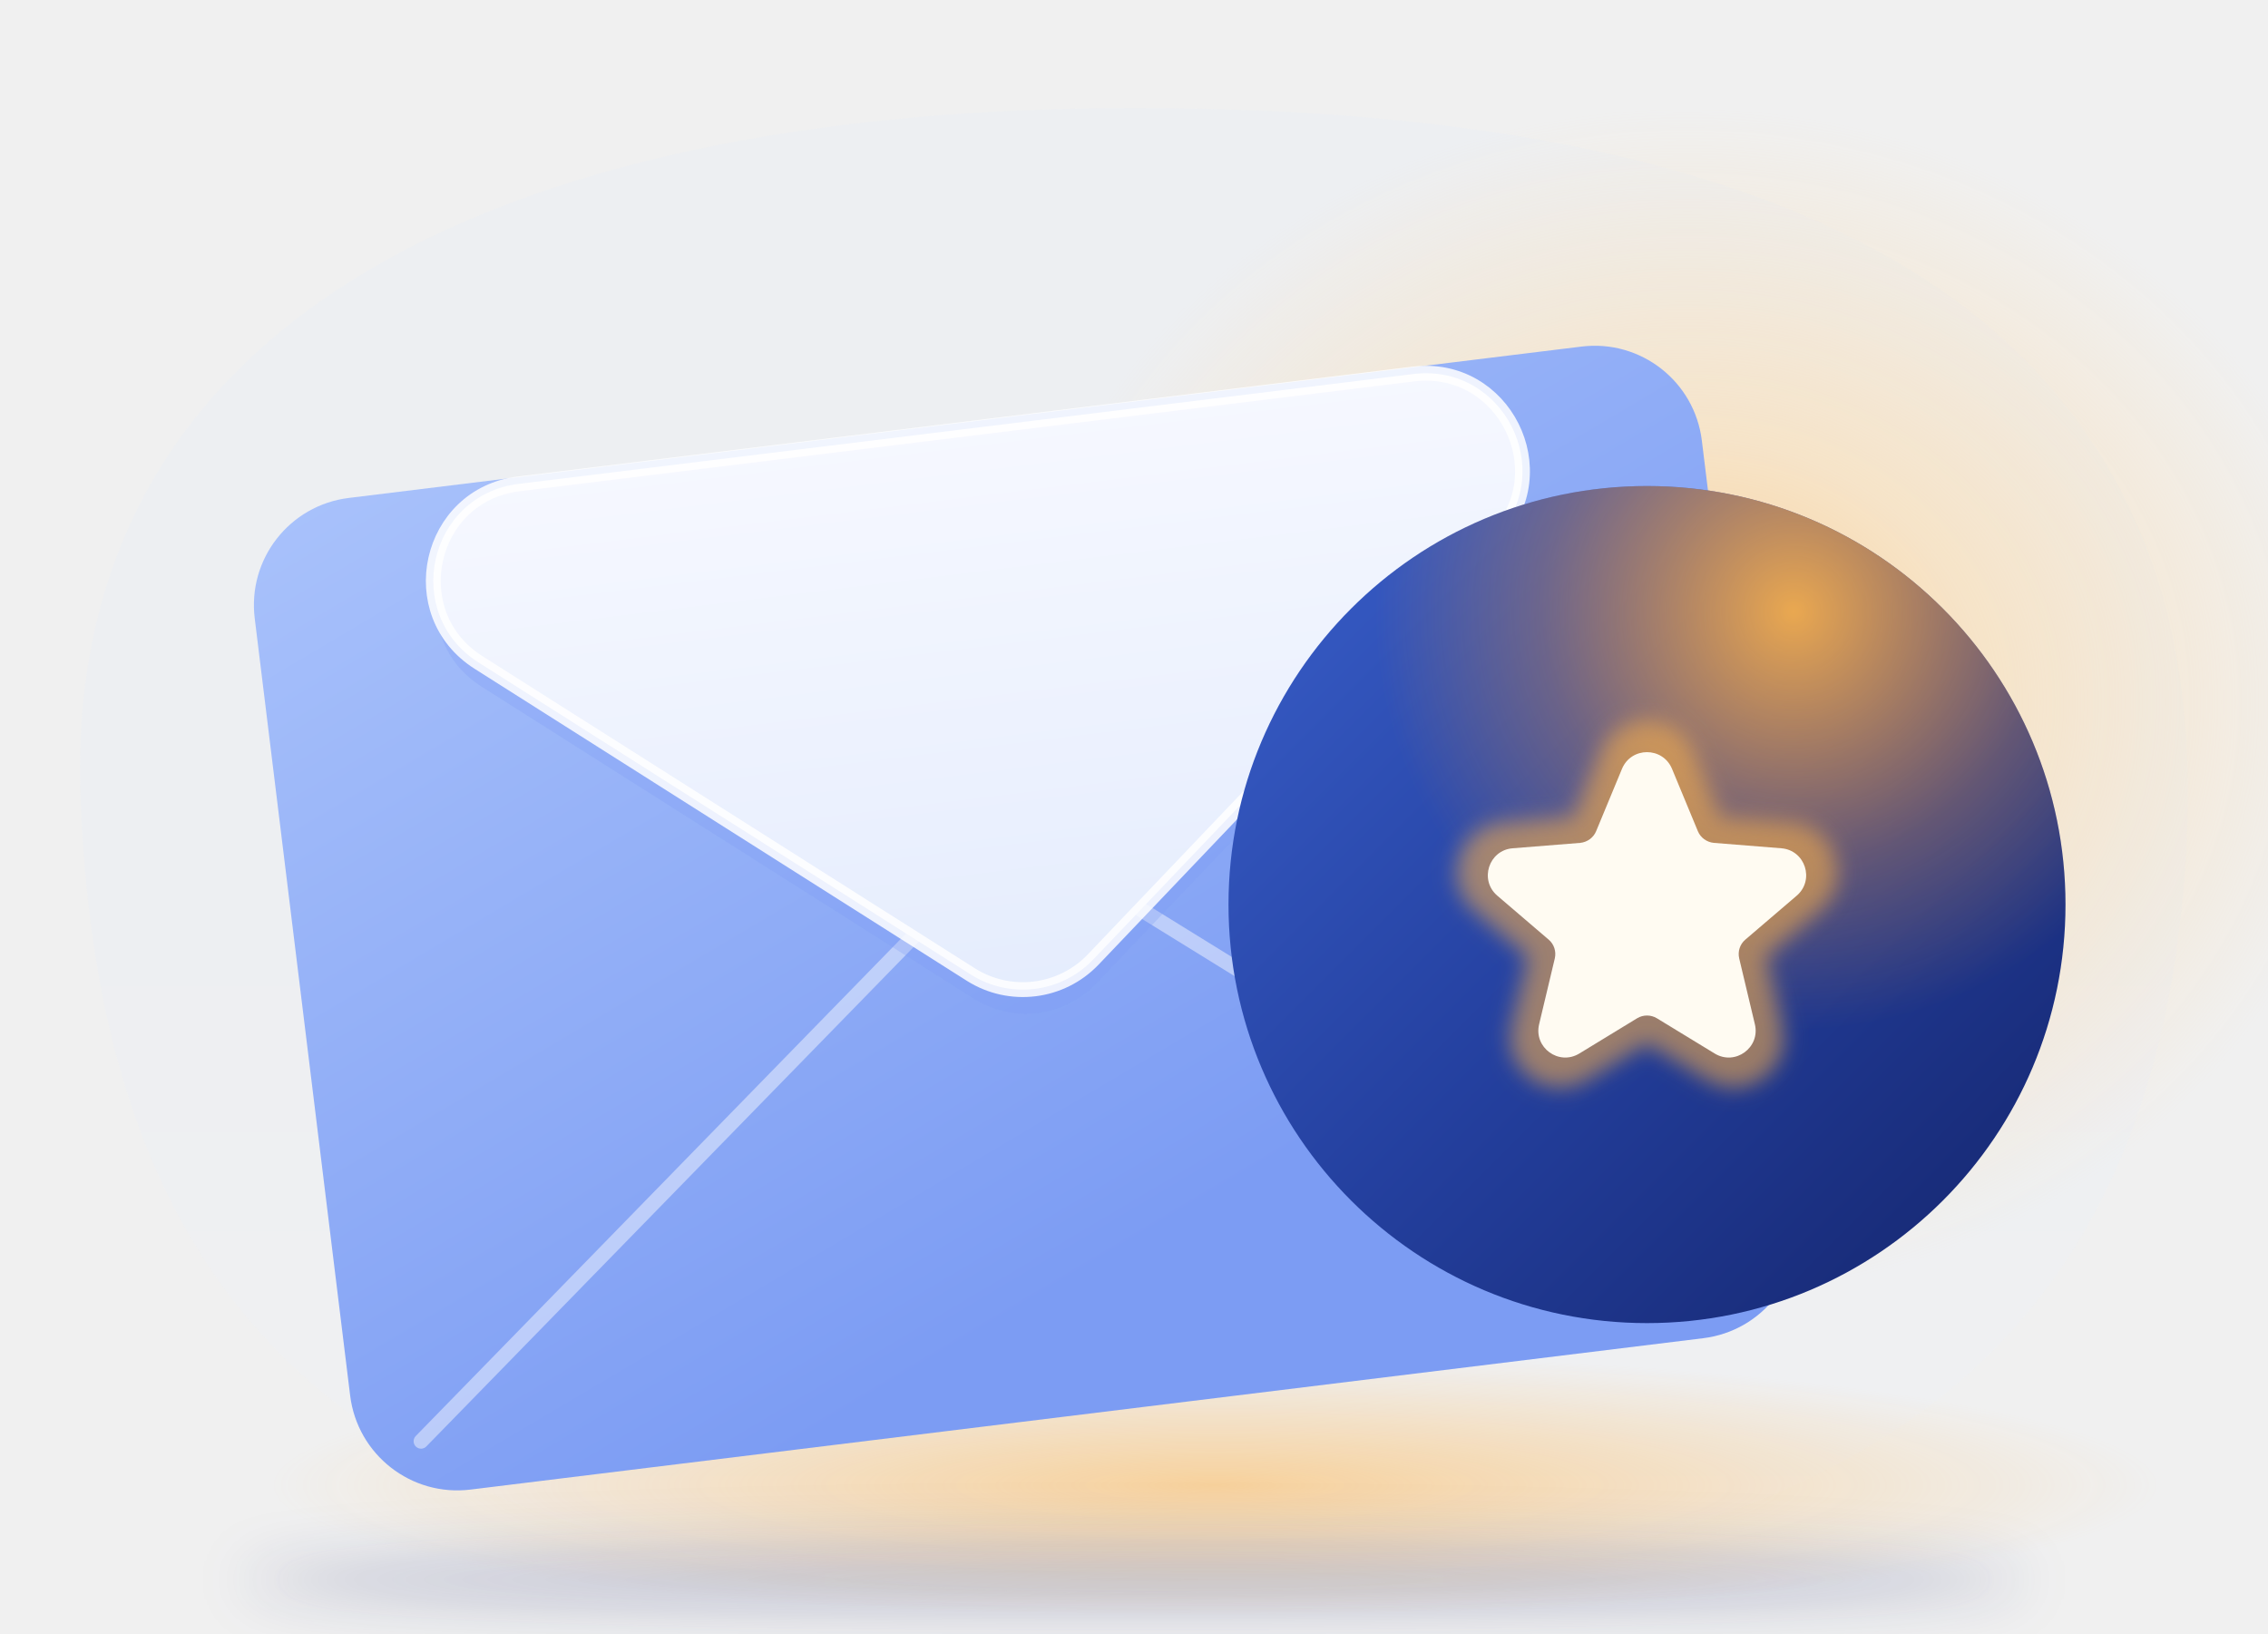
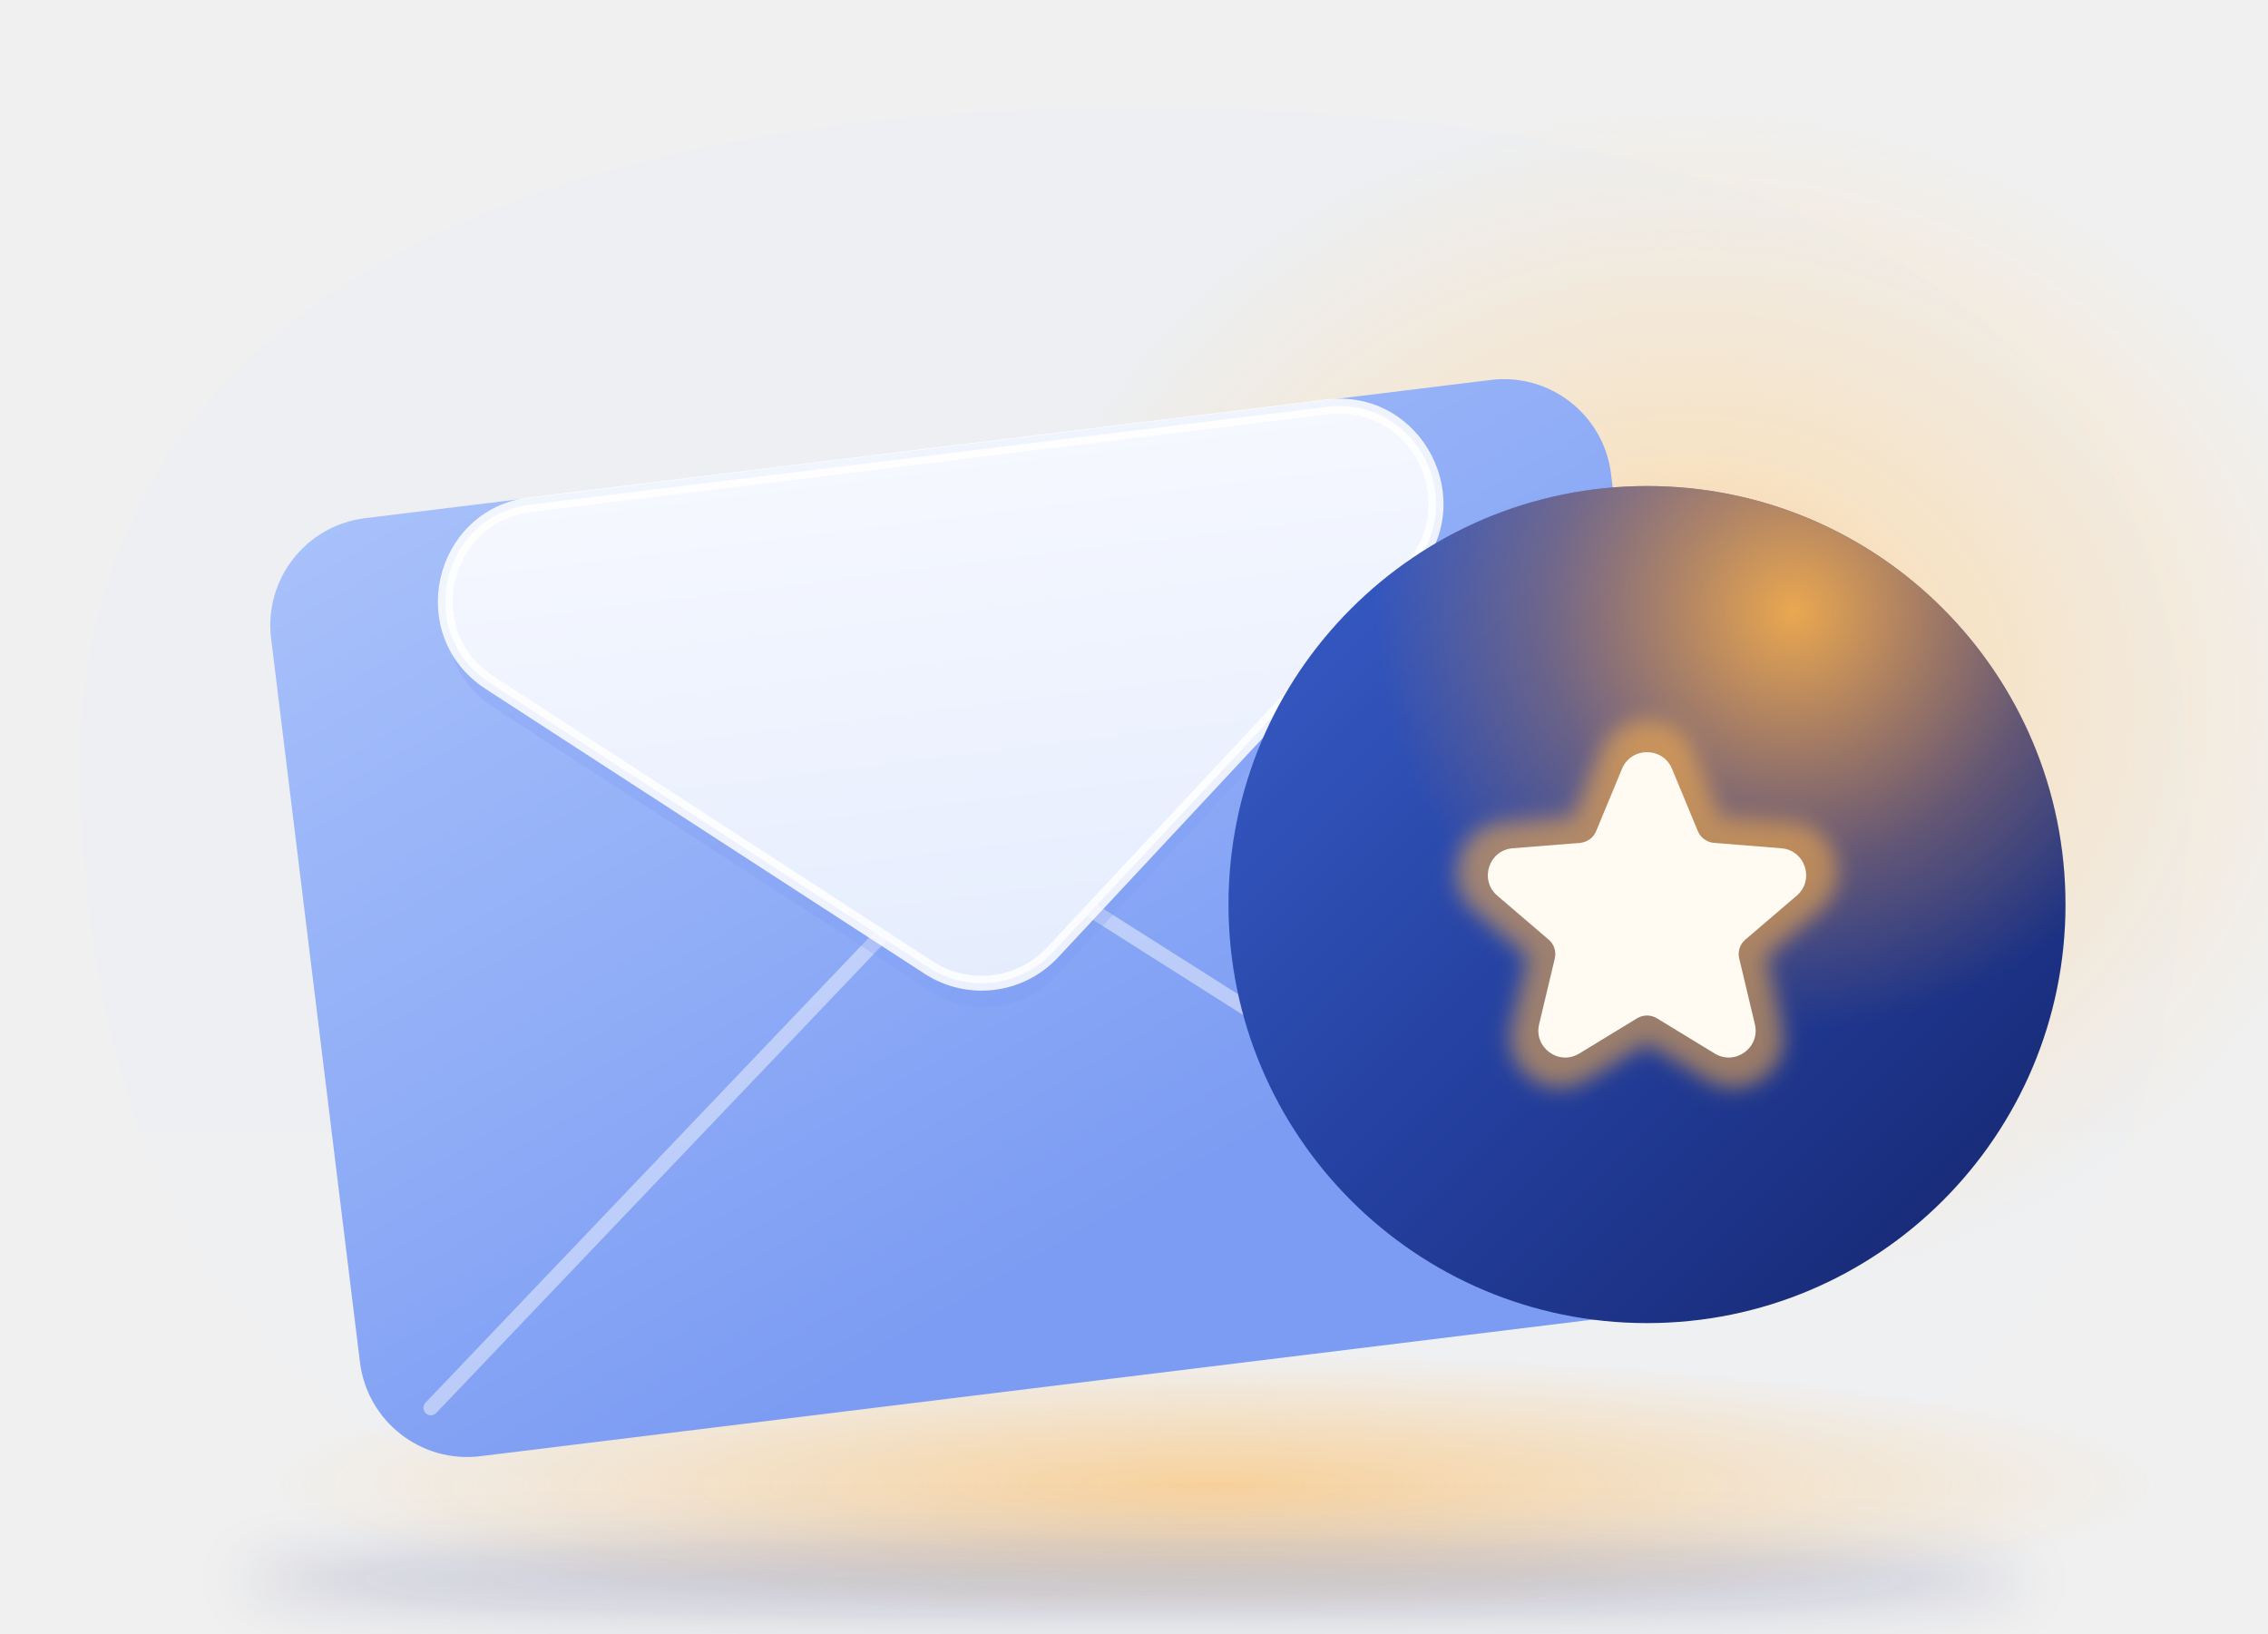
<svg xmlns="http://www.w3.org/2000/svg" viewBox="0 0 168 121" width="168" height="121">
  <defs>
    <filter id="sfuma-ombra" filterUnits="userSpaceOnUse" x="0" y="0" width="168" height="121">
      <feGaussianBlur stdDeviation="2" />
    </filter>
    <filter id="sfuma-alone" filterUnits="userSpaceOnUse" x="0" y="0" width="168" height="121">
      <feGaussianBlur stdDeviation="5" />
    </filter>
    <filter id="sfuma-lieve" filterUnits="userSpaceOnUse" x="0" y="0" width="168" height="121">
      <feGaussianBlur stdDeviation="0.8" />
    </filter>
    <linearGradient id="nuvola-fondo" gradientUnits="userSpaceOnUse" x1="0" y1="0" x2="0" y2="121">
      <stop offset="0" stop-color="#DCE9FD" />
      <stop offset="0.55" stop-color="#DCE9FD" />
      <stop offset="1" stop-color="#F1F4FC" />
    </linearGradient>
    <radialGradient id="alone-sigillo-g" gradientUnits="userSpaceOnUse" cx="125" cy="52" r="50" gradientTransform="translate(125 52) scale(1 0.88) translate(-125 -52)">
      <stop offset="0" stop-color="#FFC27A" stop-opacity="0.9" />
      <stop offset="0.45" stop-color="#FFD9A0" stop-opacity="0.5" />
      <stop offset="1" stop-color="#FFD9A0" stop-opacity="0" />
    </radialGradient>
    <radialGradient id="alone-basso-g" gradientUnits="userSpaceOnUse" cx="90" cy="110" r="70" gradientTransform="translate(90 110) scale(1 0.14) translate(-90 -110)">
      <stop offset="0" stop-color="#FFB347" stop-opacity="0.5" />
      <stop offset="0.45" stop-color="#FFB347" stop-opacity="0.28" />
      <stop offset="1" stop-color="#FFB347" stop-opacity="0" />
    </radialGradient>
-     <linearGradient id="busta-corpo-luce" gradientUnits="userSpaceOnUse" x1="-54" y1="-37" x2="-21.6" y2="37">
+     <linearGradient id="busta-corpo-luce" gradientUnits="userSpaceOnUse" x1="-50" y1="-35" x2="-20" y2="35">
      <stop offset="0" stop-color="#A9C2FB" />
      <stop offset="1" stop-color="#7C9CF3" />
    </linearGradient>
-     <linearGradient id="busta-aletta-luce" gradientUnits="userSpaceOnUse" x1="0" y1="-37" x2="0" y2="7.4">
+     <linearGradient id="busta-aletta-luce" gradientUnits="userSpaceOnUse" x1="0" y1="-35" x2="0" y2="7">
      <stop offset="0" stop-color="#F6F8FF" />
      <stop offset="1" stop-color="#E4ECFD" />
    </linearGradient>
    <linearGradient id="sigillo-luce" gradientUnits="userSpaceOnUse" x1="91" y1="36" x2="153" y2="98">
      <stop offset="0" stop-color="#3A60CC" />
      <stop offset="0.5" stop-color="#24409F" />
      <stop offset="1" stop-color="#14246B" />
    </linearGradient>
    <radialGradient id="sigillo-bagliore-g" gradientUnits="userSpaceOnUse" cx="132.85" cy="45.3" r="31">
      <stop offset="0" stop-color="#FFB347" stop-opacity="0.9" />
      <stop offset="0.6" stop-color="#FF9A2E" stop-opacity="0.3" />
      <stop offset="1" stop-color="#FF9A2E" stop-opacity="0" />
    </radialGradient>
    <clipPath id="sigillo-ritaglio">
      <circle cx="122" cy="67" r="31" />
    </clipPath>
  </defs>
  <g id="nuvola" fill="url(#nuvola-fondo)" opacity="0.14">
    <path d="M6 60 C4 22 40 8 84 8 C128 8 164 20 162 62 C160 106 130 118 84 118 C34 118 8 104 6 60 Z" />
  </g>
  <ellipse id="alone-sigillo" cx="125" cy="52" rx="50" ry="44" fill="url(#alone-sigillo-g)" />
  <ellipse id="alone-basso" cx="90" cy="110" rx="70" ry="10" fill="url(#alone-basso-g)" />
  <ellipse id="ombra" cx="84" cy="117" rx="66" ry="3" fill="#14246B" opacity="0.18" filter="url(#sfuma-ombra)" />
-   <g id="busta" transform="translate(76 68) rotate(-7)">
-     <path id="busta-corpo" d="M-46 -37 L46 -37 C50.42 -37 54 -33.42 54 -29 L54 29 C54 33.42 50.42 37 46 37 L-46 37 C-50.42 37 -54 33.42 -54 29 L-54 -29 C-54 -33.42 -50.42 -37 -46 -37 Z" fill="url(#busta-corpo-luce)" />
-     <path id="busta-pieghe" d="M-49.2 33 L-4.32 -2.96 M49.2 33 L4.32 -2.96" stroke="#FFFFFF" stroke-opacity="0.45" stroke-width="1.1" stroke-linecap="round" fill="none" />
-     <path id="busta-aletta-ombra" d="M-37.94 -23.73 L-4.57 3.65 C-1.91 5.83 1.91 5.83 4.57 3.65 L37.94 -23.73 C43.17 -28.02 40.14 -36.5 33.38 -36.5 L-33.38 -36.5 C-40.14 -36.5 -43.17 -28.02 -37.94 -23.73 Z" transform="translate(0 1.8)" fill="#7C9CF3" opacity="0.28" />
-     <path id="busta-aletta" d="M-37.94 -23.73 L-4.57 3.65 C-1.91 5.83 1.91 5.83 4.57 3.65 L37.94 -23.73 C43.17 -28.02 40.14 -36.5 33.38 -36.5 L-33.38 -36.5 C-40.14 -36.5 -43.17 -28.02 -37.94 -23.73 Z" fill="url(#busta-aletta-luce)" stroke="#FFFFFF" stroke-opacity="0.85" stroke-width="1.1" stroke-linejoin="round" />
+   <g id="busta" transform="translate(73 68) rotate(-7)">
+     <path id="busta-corpo" d="M-42 -35 L42 -35 C46.42 -35 50 -31.42 50 -27 L50 27 C50 31.42 46.42 35 42 35 L-42 35 C-46.42 35 -50 31.42 -50 27 L-50 -27 C-50 -31.42 -46.42 -35 -42 -35 Z" fill="url(#busta-corpo-luce)" />
+     <path id="busta-pieghe" d="M-45.2 31 L-4 -2.8 M45.2 31 L4 -2.8" stroke="#FFFFFF" stroke-opacity="0.45" stroke-width="1.1" stroke-linecap="round" fill="none" />
+     <path id="busta-aletta-ombra" d="M-34.33 -21.78 L-4.63 3.12 C-1.95 5.37 1.95 5.37 4.63 3.12 L34.33 -21.78 C39.48 -26.1 36.43 -34.5 29.71 -34.5 L-29.71 -34.5 C-36.43 -34.5 -39.48 -26.1 -34.33 -21.78 Z" transform="translate(0 1.8)" fill="#7C9CF3" opacity="0.28" />
+     <path id="busta-aletta" d="M-34.33 -21.78 L-4.63 3.12 C-1.95 5.37 1.95 5.37 4.63 3.12 L34.33 -21.78 C39.48 -26.1 36.43 -34.5 29.71 -34.5 L-29.71 -34.5 C-36.43 -34.5 -39.48 -26.1 -34.33 -21.78 Z" fill="url(#busta-aletta-luce)" stroke="#FFFFFF" stroke-opacity="0.85" stroke-width="1.1" stroke-linejoin="round" />
  </g>
  <g id="sigillo">
    <circle id="sigillo-alone" cx="122" cy="67" r="33" fill="#FFFFFF" opacity="0" />
    <circle id="sigillo-disco" cx="122" cy="67" r="31" fill="url(#sigillo-luce)" />
    <circle id="sigillo-bagliore" cx="122" cy="67" r="31" fill="url(#sigillo-bagliore-g)" clip-path="url(#sigillo-ritaglio)" />
    <path id="sigillo-stella-luce" d="M123.84 56.29 L125.95 61.32 C126.16 61.8 126.61 62.13 127.13 62.18 L132.57 62.63 C134.34 62.77 135.06 64.98 133.71 66.13 L129.57 69.7 C129.18 70.04 129 70.57 129.12 71.08 L130.38 76.39 C130.79 78.12 128.91 79.48 127.39 78.56 L122.73 75.73 C122.28 75.46 121.72 75.46 121.27 75.73 L116.61 78.56 C115.09 79.48 113.21 78.12 113.62 76.39 L114.88 71.08 C115 70.57 114.82 70.04 114.43 69.7 L110.29 66.13 C108.94 64.98 109.66 62.77 111.43 62.63 L116.87 62.18 C117.39 62.13 117.84 61.8 118.05 61.32 L120.16 56.29 C120.84 54.65 123.16 54.65 123.84 56.29 Z" fill="#FFB347" stroke="#FFB347" stroke-width="3.4" stroke-linejoin="round" opacity="0.55" filter="url(#sfuma-lieve)" />
    <path id="sigillo-stella" d="M123.85 56.94 L125.77 61.57 C125.97 62.05 126.43 62.38 126.95 62.43 L131.95 62.83 C133.72 62.97 134.44 65.18 133.09 66.34 L129.28 69.6 C128.88 69.94 128.71 70.48 128.83 70.99 L129.99 75.86 C130.41 77.59 128.53 78.96 127.01 78.03 L122.73 75.42 C122.28 75.15 121.72 75.15 121.27 75.42 L116.99 78.03 C115.47 78.96 113.59 77.59 114.01 75.86 L115.17 70.99 C115.29 70.48 115.12 69.94 114.72 69.6 L110.91 66.34 C109.56 65.18 110.28 62.97 112.05 62.83 L117.05 62.43 C117.57 62.38 118.03 62.05 118.23 61.57 L120.15 56.94 C120.84 55.3 123.16 55.3 123.85 56.94 Z" fill="#FFFBF2" />
  </g>
</svg>
